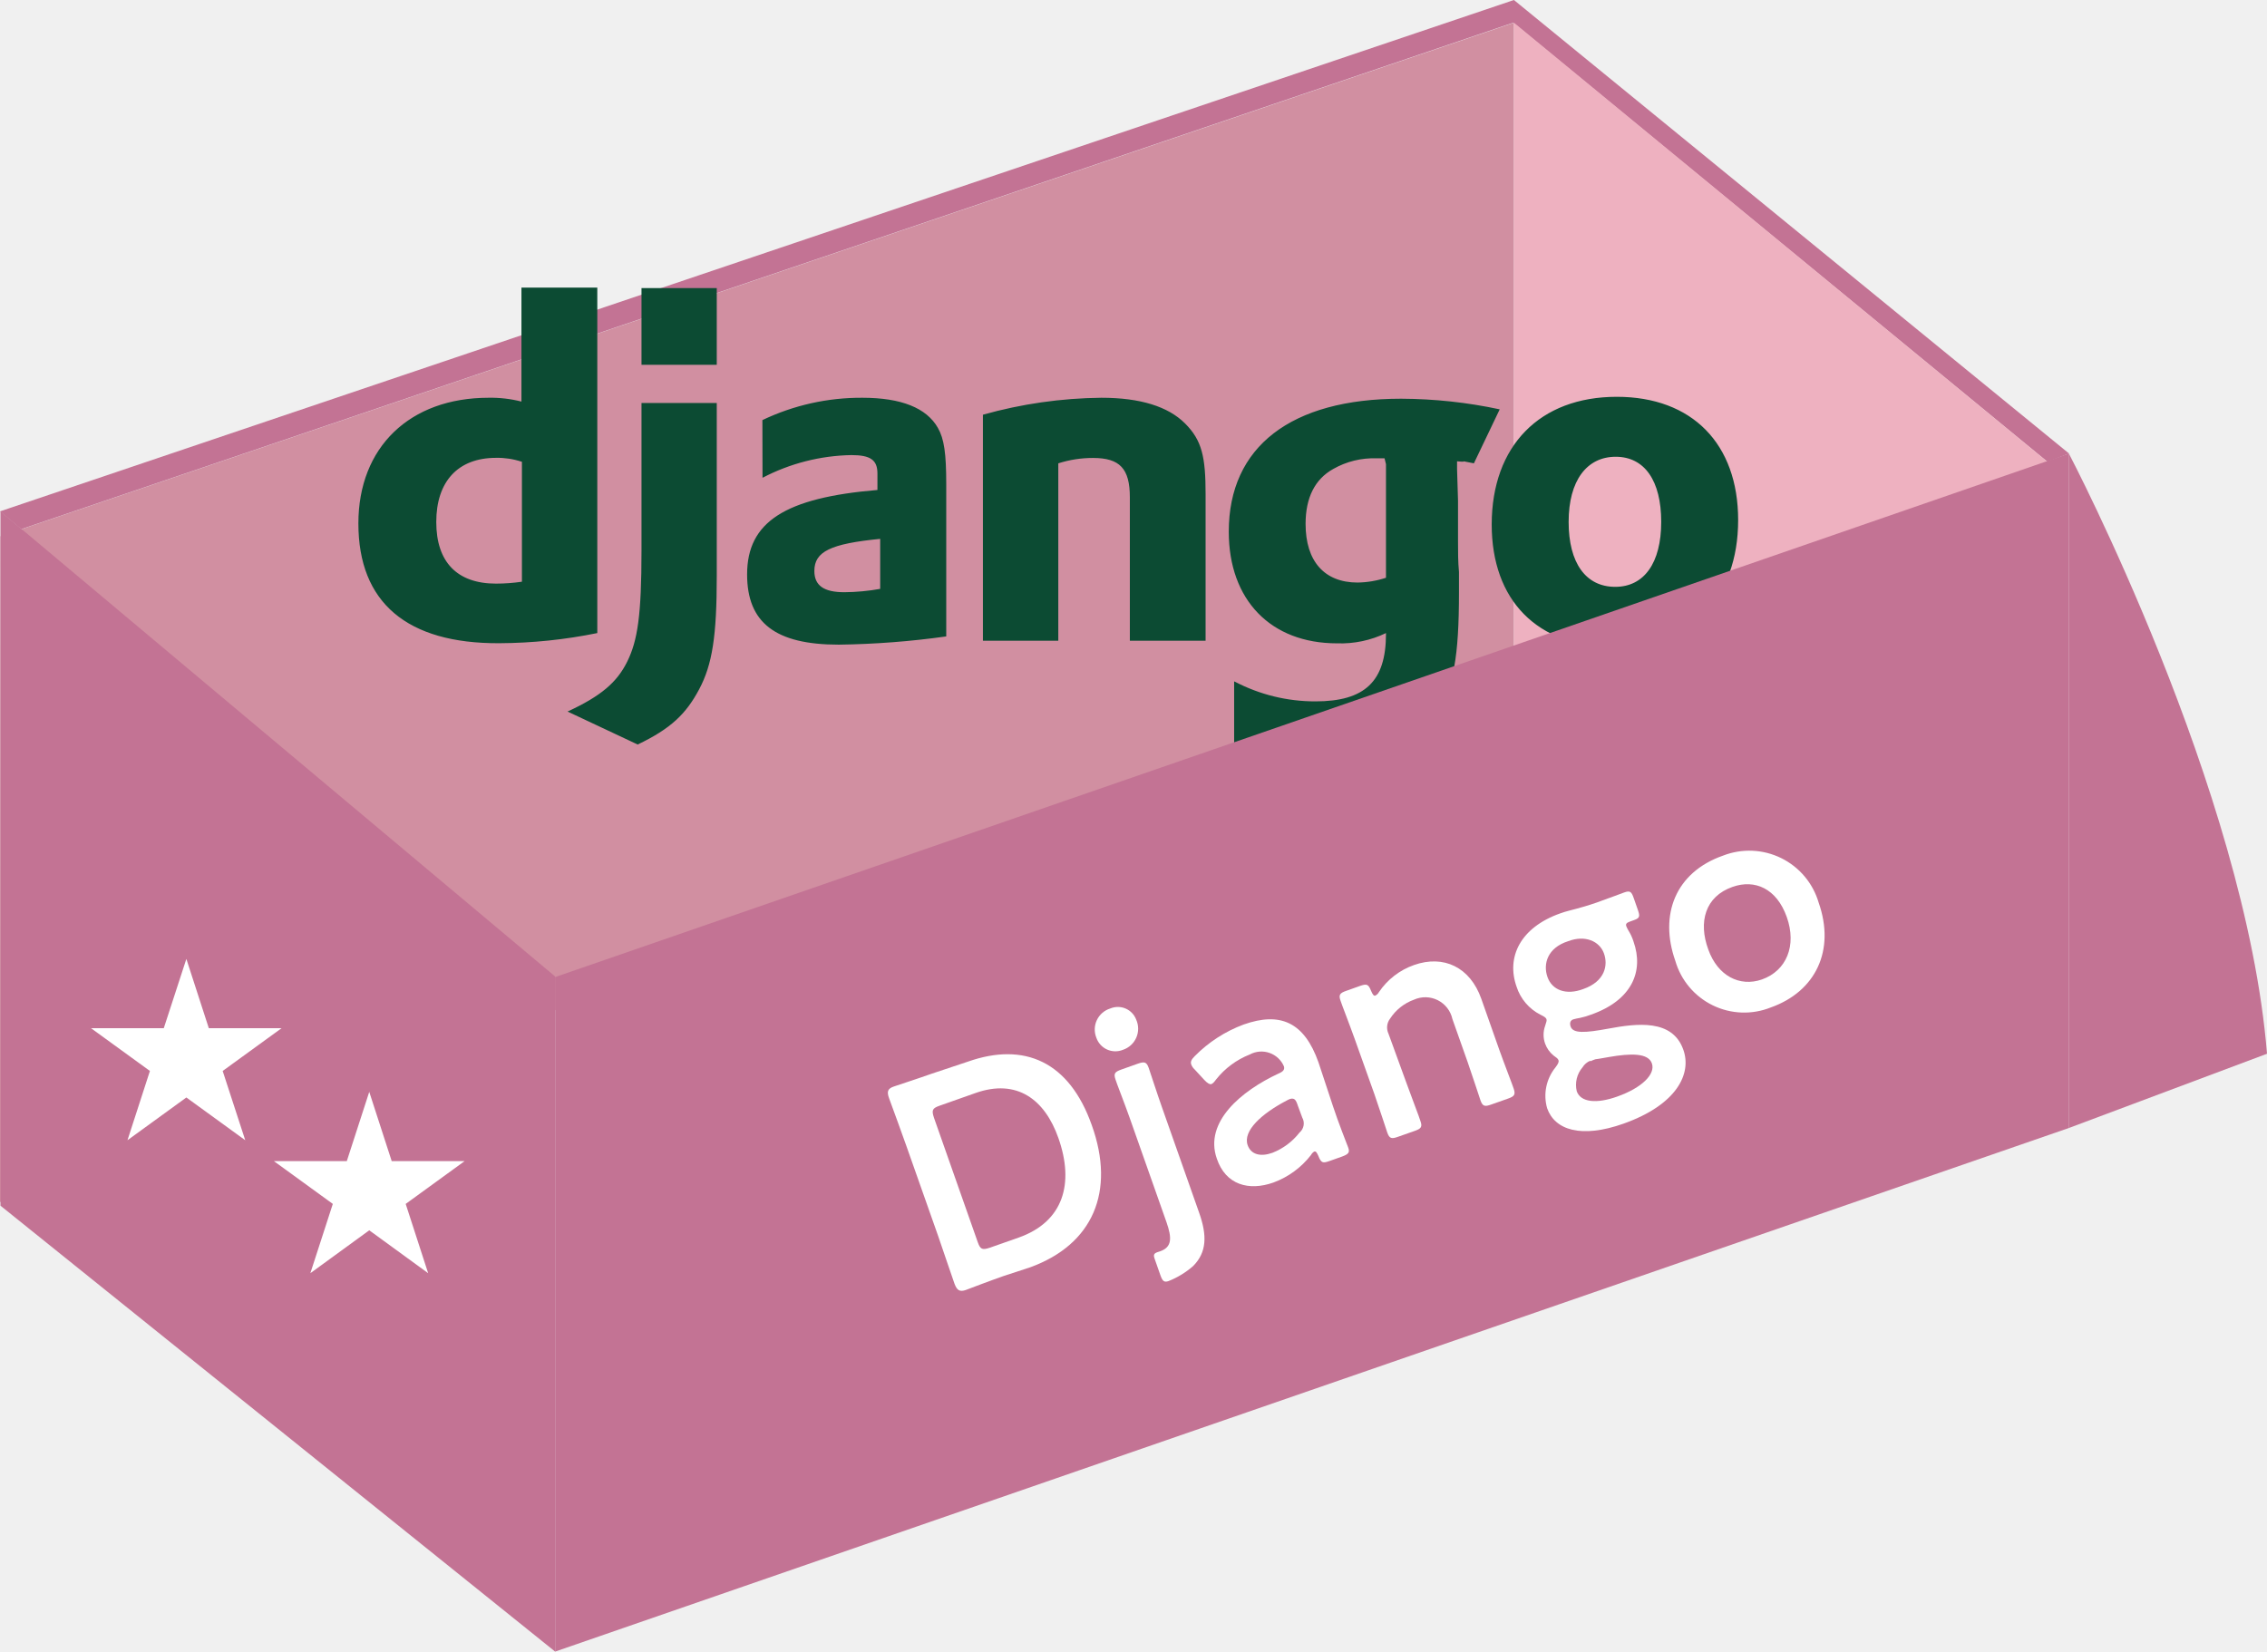
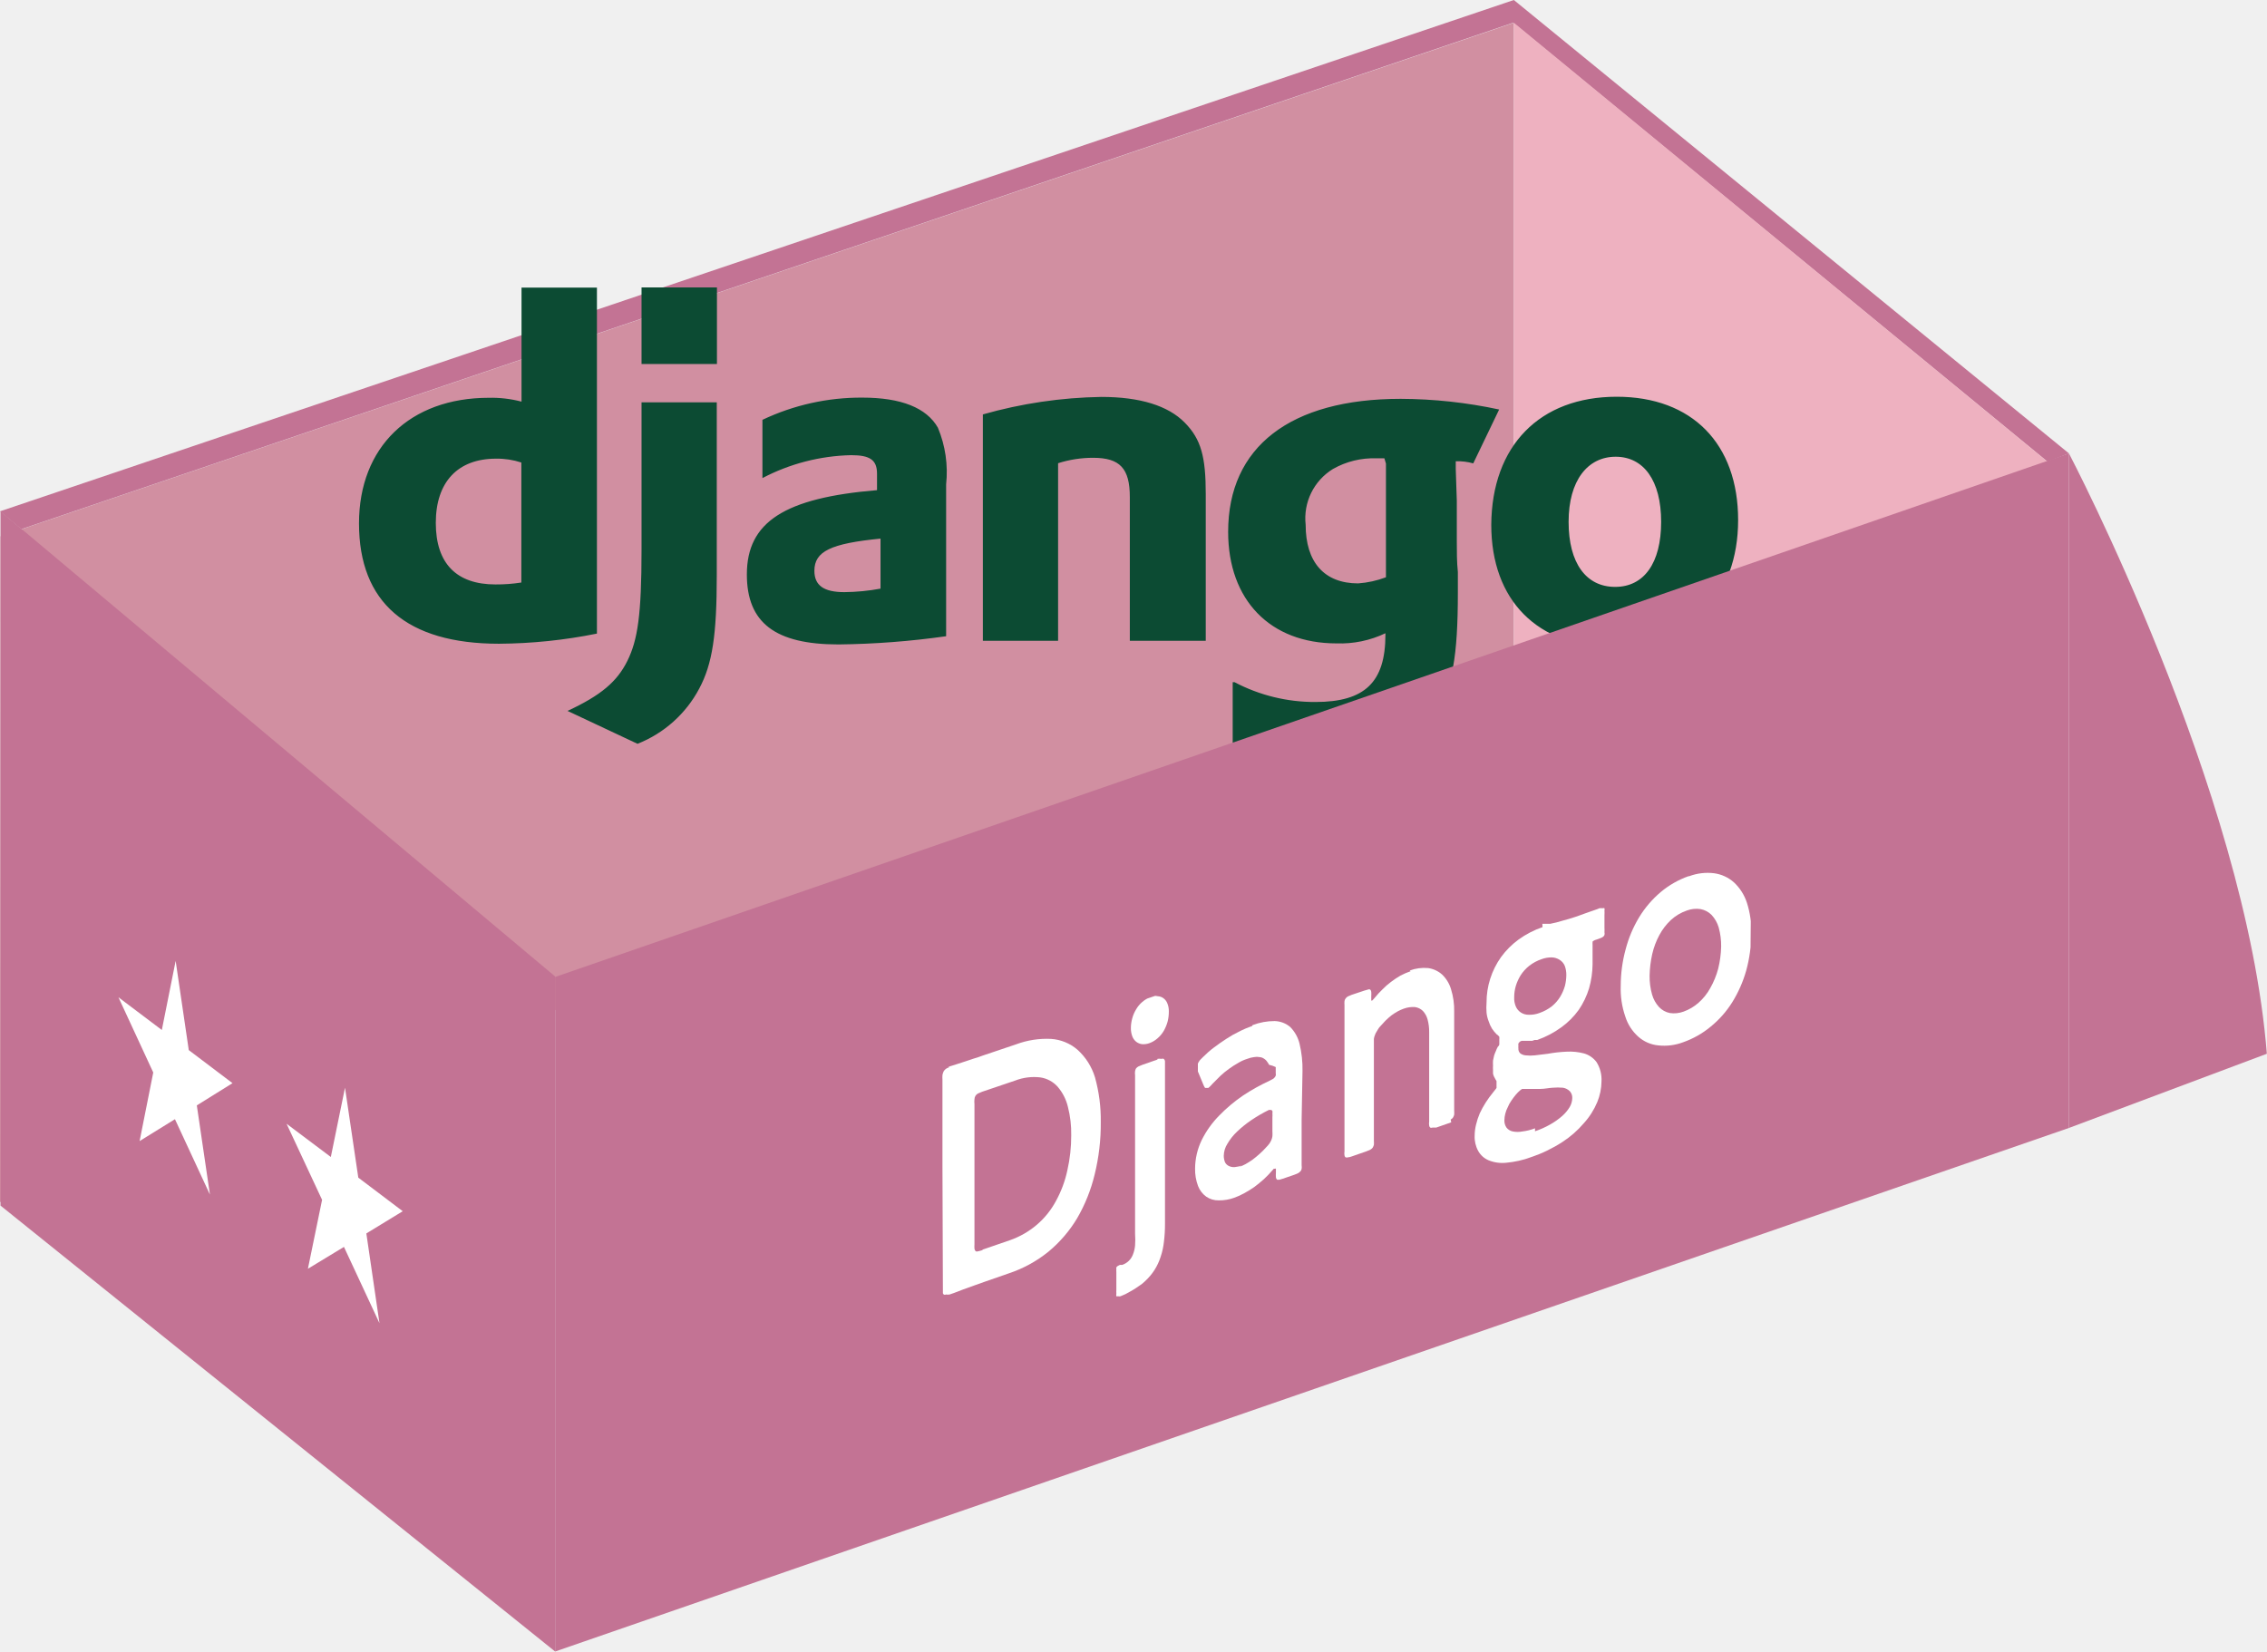
- <svg xmlns="http://www.w3.org/2000/svg" viewBox="0 0 189.77 138.27">
+ <svg xmlns="http://www.w3.org/2000/svg" viewBox="0 0 129.58 94.41">
  <defs>
-     <style>.cls-1{fill:#d18fa1;}.cls-2{fill:#c37394;}.cls-3{fill:#eeb1c0;}.cls-4{fill:#0c4b33;fill-rule:evenodd;}.cls-5{fill:#fff;}</style>
+     <style>.cls-1{fill:none;}.cls-2{fill:#d18fa1;}.cls-3{fill:#c37394;}.cls-4{fill:#eeb1c0;}.cls-5{fill:#0c4b33;fill-rule:evenodd;}.cls-6{isolation:isolate;}.cls-7{clip-path:url(#clip-path);}.cls-8{fill:#fff;}.cls-9{clip-path:url(#clip-path-2);}</style>
+     <clipPath id="clip-path" transform="translate(-2.08)">
+       <polygon class="cls-1" points="25.05 76.61 8.82 64.29 8.86 52.5 25.14 64.67 25.05 76.61" />
+     </clipPath>
+     <clipPath id="clip-path-2" transform="translate(-2.08)">
+       <polygon class="cls-1" points="55.99 77.86 55.93 61.07 102.22 45.33 102.07 61.8 55.99 77.86" />
+     </clipPath>
  </defs>
  <g id="レイヤー_2" data-name="レイヤー 2">
-     <g id="レイヤー_1-2" data-name="レイヤー 1">
-       <polygon class="cls-1" points="0 100.64 126.73 56.81 126.73 1.9 0.04 44.9 0 100.64" />
-       <polygon class="cls-2" points="0.04 100.94 0.04 42.81 46.47 81.75 46.47 138.27 0.04 100.94" />
-       <polygon class="cls-2" points="173.2 37.97 126.73 0 0 42.81 1.78 44.3 126.67 1.9 171.39 38.66 173.2 37.97" />
-       <polygon class="cls-3" points="171.39 38.66 126.73 1.9 126.73 56.81 171.39 93.44 171.39 38.66" />
-       <g id="Page-1">
-         <g id="logo-django">
-           <path id="Shape" class="cls-4" d="M43.65,24.08H50V53a42,42,0,0,1-8.2.85C34.06,53.89,30,50.44,30,43.82,30,37.44,34.3,33.3,40.9,33.3a10.31,10.31,0,0,1,2.75.32V24.08Zm0,14.57a6.4,6.4,0,0,0-2.13-.32c-3.2,0-5,2-5,5.37s1.76,5.16,5,5.16a15,15,0,0,0,2.17-.16V38.65ZM60,33.74v14.5c0,5-.37,7.39-1.47,9.46S56.16,61,53.38,62.33l-5.87-2.76c2.79-1.29,4.14-2.44,5-4.19s1.19-3.85,1.19-9.3V33.74ZM53.7,24.12H60v6.42H53.7ZM63.82,35.17a19.17,19.17,0,0,1,8.37-1.87c3.25,0,5.37.85,6.32,2.52.53.93.7,2.15.7,4.75V53.28a71.3,71.3,0,0,1-9,.69c-5.29,0-7.67-1.83-7.67-5.88,0-4.39,3.16-6.42,10.91-7.07V39.64c0-1.13-.58-1.54-2.18-1.54A16.67,16.67,0,0,0,63.83,40Zm9.89,9.94c-4.18.41-5.54,1.06-5.54,2.69,0,1.21.78,1.78,2.51,1.78a17.83,17.83,0,0,0,3-.28V45.11Zm8.57-10.39A38,38,0,0,1,92.2,33.3c3.24,0,5.58.73,7,2.15s1.72,2.8,1.72,5.93V53.64H94.58v-12c0-2.4-.83-3.3-3.08-3.3a9.47,9.47,0,0,0-2.91.45V53.64H82.28Zm21.07,22.34a14.52,14.52,0,0,0,6.76,1.66c4.14,0,5.91-1.67,5.91-5.65V53a8.72,8.72,0,0,1-4.1.86c-5.54,0-9.06-3.62-9.06-9.35,0-7.11,5.21-11.13,14.43-11.13a40.17,40.17,0,0,1,8.25.89l-2.16,4.52c-1.69-.33-.14-.05-1.41-.17v.65l.08,2.64,0,3.42c0,.85,0,1.7.08,2.56v1.7c0,5.37-.45,7.88-1.8,10q-3,4.56-10.22,4.55a18,18,0,0,1-6.8-1.22V57.06ZM115.9,38.37h-.66a6.85,6.85,0,0,0-3.65.9c-1.52.85-2.3,2.4-2.3,4.59,0,3.12,1.57,4.91,4.35,4.91a7.92,7.92,0,0,0,2.38-.4V46.21c0-.73,0-1.55,0-2.4l0-2.88,0-2.07Zm19.44-5.15c6.31,0,10.16,3.94,10.16,10.32,0,6.54-4,10.63-10.42,10.63s-10.21-3.93-10.21-10.27C124.88,37.32,128.9,33.22,135.34,33.22Zm-.13,15.91c2.42,0,3.85-2,3.85-5.44s-1.39-5.45-3.81-5.45-3.94,2-3.94,5.45,1.44,5.44,3.9,5.44Z" />
+     <g id="About_Me" data-name="About Me">
+       <g id="Django">
+         <polygon class="cls-2" points="0 68.72 86.53 38.79 86.53 1.3 0.03 30.66 0 68.72" />
+         <polygon class="cls-3" points="0.03 68.92 0.03 29.23 31.73 55.82 31.73 94.41 0.03 68.92" />
+         <polygon class="cls-3" points="118.26 25.92 86.53 0 0 29.23 1.22 30.25 86.49 1.3 117.03 26.39 118.26 25.92" />
+         <polygon class="cls-4" points="117.03 26.39 86.53 1.3 86.53 38.79 117.03 63.8 117.03 26.39" />
+         <g id="Page-1">
+           <g id="logo-django">
+             <path id="Shape" class="cls-5" d="M31.88,16.44H36.2V36.22a29.17,29.17,0,0,1-5.6.58c-5.27,0-8-2.36-8-6.88,0-4.36,2.91-7.18,7.42-7.18a6.75,6.75,0,0,1,1.87.22V16.44Zm0,10a4.44,4.44,0,0,0-1.45-.22c-2.18,0-3.44,1.33-3.44,3.67s1.2,3.52,3.41,3.52a9.14,9.14,0,0,0,1.48-.11V26.39ZM43.05,23v9.9c0,3.41-.25,5.05-1,6.46a6.83,6.83,0,0,1-3.53,3.16l-4-1.88c1.91-.89,2.83-1.67,3.42-2.86s.81-2.64.81-6.36V23Zm-4.3-6.57h4.31v4.38H38.75ZM45.66,24a13.14,13.14,0,0,1,5.71-1.27c2.22,0,3.67.58,4.32,1.72a6.59,6.59,0,0,1,.47,3.24v8.68a47.39,47.39,0,0,1-6.15.47c-3.62,0-5.24-1.24-5.24-4,0-3,2.15-4.38,7.44-4.82v-.94c0-.78-.39-1.06-1.48-1.06a11.45,11.45,0,0,0-5.07,1.31Zm6.75,6.79c-2.85.28-3.78.73-3.78,1.84,0,.83.53,1.22,1.71,1.22a12,12,0,0,0,2.07-.2V30.8Zm5.85-7.1a26.3,26.3,0,0,1,6.77-1c2.21,0,3.81.5,4.76,1.46S71,26.12,71,28.25v8.38H66.66V28.42c0-1.64-.56-2.25-2.1-2.25a6.58,6.58,0,0,0-2,.31V36.63H58.26ZM72.65,39a9.82,9.82,0,0,0,4.62,1.13c2.82,0,4-1.13,4-3.85v-.08a6,6,0,0,1-2.8.58c-3.78,0-6.19-2.47-6.19-6.38,0-4.86,3.56-7.6,9.86-7.6a27.18,27.18,0,0,1,5.63.61l-1.48,3.08a3.16,3.16,0,0,0-1-.12v.45l.06,1.8,0,2.34c0,.58,0,1.16.06,1.74v1.17c0,3.66-.31,5.38-1.23,6.8-1.35,2.08-3.67,3.11-7,3.11a12.25,12.25,0,0,1-4.64-.84V39ZM81.21,26.2h-.45a4.7,4.7,0,0,0-2.49.61A3.31,3.31,0,0,0,76.71,30c0,2.13,1.06,3.35,3,3.35A5.61,5.61,0,0,0,81.3,33V31.55c0-.5,0-1.05,0-1.64l0-2,0-1.41Zm13.28-3.52c4.31,0,6.94,2.69,6.94,7.05S98.69,37,94.32,37s-7-2.69-7-7C87.35,25.48,90.09,22.68,94.49,22.68ZM94.4,33.55c1.65,0,2.63-1.36,2.63-3.72s-1-3.72-2.6-3.72-2.69,1.36-2.69,3.72,1,3.72,2.66,3.72Z" transform="translate(-2.08)" />
+           </g>
+         </g>
+         <polygon class="cls-3" points="118.26 64.48 31.73 94.41 31.73 55.82 31.73 55.85 118.26 25.92 118.26 64.48" />
+         <path class="cls-3" d="M120.34,64.48l11.31-4.24c-1.17-15-11.31-34.32-11.31-34.32" transform="translate(-2.08)" />
+         <g id="星">
+           <g class="cls-6">
+             <g class="cls-7">
+               <polyline class="cls-8" points="19.72 62.18 20.48 67.32 23.02 69.24 20.94 70.51 21.69 75.64 19.66 71.28 17.6 72.53 18.41 68.59 16.38 64.24 18.91 66.14 19.72 62.18" />
+               <polyline class="cls-8" points="10.04 54.93 10.79 60.03 13.29 61.92 11.25 63.19 12 68.29 10 63.98 7.98 65.23 8.76 61.31 6.77 57.01 9.25 58.88 10.04 54.93" />
+             </g>
+           </g>
+         </g>
+         <g class="cls-6">
+           <g class="cls-9">
+             <path class="cls-8" d="M58.22,71.47l-.23.06a.17.17,0,0,1-.14,0,.3.3,0,0,1-.07-.14,1.87,1.87,0,0,1,0-.27l0-8a1.14,1.14,0,0,1,0-.28.38.38,0,0,1,.2-.33l.24-.1,1.89-.64a3,3,0,0,1,1.43-.18,1.65,1.65,0,0,1,1,.54,2.73,2.73,0,0,1,.58,1.14,6.08,6.08,0,0,1,.19,1.63,8.86,8.86,0,0,1-.22,2,6.4,6.4,0,0,1-.65,1.75,4.7,4.7,0,0,1-1.09,1.36,4.83,4.83,0,0,1-1.55.89l-1.54.53M56.36,61a1,1,0,0,0-.21.1.57.57,0,0,0-.13.14,1,1,0,0,0-.07.21,2.16,2.16,0,0,0,0,.28c0,.27,0,.53,0,.8s0,.52,0,.78,0,.51,0,.76,0,.48,0,.7l0,5.73V72c0,.26,0,.53,0,.79s0,.53,0,.79a1.87,1.87,0,0,0,0,.27.26.26,0,0,0,.07.15.14.14,0,0,0,.13,0,.59.59,0,0,0,.21,0l.26-.09.52-.2.64-.23.59-.21,1.38-.48A7.24,7.24,0,0,0,62,71.56a7.46,7.46,0,0,0,1.65-1.92,9.32,9.32,0,0,0,1-2.5,12.13,12.13,0,0,0,.35-3,9.08,9.08,0,0,0-.33-2.55,3.5,3.5,0,0,0-1-1.58,2.57,2.57,0,0,0-1.51-.62,5,5,0,0,0-2,.31l-1.87.63c-.17.07-.38.13-.6.2l-.63.21-.53.17-.26.08" transform="translate(-2.08)" />
+             <path class="cls-8" d="M68.24,60.57l-.86.3-.22.09a.53.53,0,0,0-.14.11.44.44,0,0,0-.06.16.86.86,0,0,0,0,.24v.32c0,.17,0,.4,0,.65s0,.51,0,.77,0,.5,0,.71v6.61a4.55,4.55,0,0,1,0,.67,1.82,1.82,0,0,1-.12.51,1,1,0,0,1-.24.37,1,1,0,0,1-.38.23l-.13,0-.12.06a.3.3,0,0,0-.08.08.29.29,0,0,0,0,.11.76.76,0,0,0,0,.16v1a1.55,1.55,0,0,0,0,.23.39.39,0,0,0,0,.15.11.11,0,0,0,.09,0,.28.28,0,0,0,.15,0l.28-.12.38-.21c.14-.08.27-.17.4-.26a1.81,1.81,0,0,0,.33-.26,3.33,3.33,0,0,0,.55-.65,3.22,3.22,0,0,0,.35-.75,4,4,0,0,0,.19-.87,7.91,7.91,0,0,0,.06-1V63.34c0-.2,0-.45,0-.71s0-.53,0-.78,0-.48,0-.65,0-.3,0-.33,0-.17,0-.22a.27.27,0,0,0-.07-.12.21.21,0,0,0-.14,0,.74.74,0,0,0-.22,0M67.85,57a1.44,1.44,0,0,0-.48.28,1.57,1.57,0,0,0-.35.42,1.92,1.92,0,0,0-.22.51,2.1,2.1,0,0,0-.08.56,1.32,1.32,0,0,0,.08.47.73.73,0,0,0,.22.31.69.69,0,0,0,.33.14,1,1,0,0,0,.41-.05,1.44,1.44,0,0,0,.48-.28,1.68,1.68,0,0,0,.36-.43,2.27,2.27,0,0,0,.22-.53,2.32,2.32,0,0,0,.07-.59,1.15,1.15,0,0,0-.08-.44.67.67,0,0,0-.22-.3.6.6,0,0,0-.33-.12,1,1,0,0,0-.41,0" transform="translate(-2.08)" />
+             <path class="cls-8" d="M73.06,66.63a1.87,1.87,0,0,1-.42.09.67.67,0,0,1-.33-.07.47.47,0,0,1-.21-.21,1,1,0,0,1-.07-.37,1.32,1.32,0,0,1,.21-.69,3.08,3.08,0,0,1,.55-.69,6.22,6.22,0,0,1,.82-.66,8.44,8.44,0,0,1,1-.58l0,0,0,0h0l0,0,.12,0a.12.12,0,0,1,.08.06.39.39,0,0,1,0,.14,1.41,1.41,0,0,1,0,.22v.8a2.16,2.16,0,0,1,0,.28.79.79,0,0,1-.06.22,1,1,0,0,1-.11.2,1.74,1.74,0,0,1-.19.22,4.31,4.31,0,0,1-.37.37c-.13.12-.27.23-.4.33a4.65,4.65,0,0,1-.41.26,3.52,3.52,0,0,1-.4.18m.77-8.07a5,5,0,0,0-.73.31,6.08,6.08,0,0,0-.74.42c-.24.15-.47.32-.7.49s-.44.36-.63.55l-.14.14a.47.47,0,0,0-.09.12.34.34,0,0,0-.06.12.49.49,0,0,0,0,.12v.07s0,.05,0,.08l0,.08,0,.09.29.7a1,1,0,0,0,.06.14l.06.1.06,0h.07l.06,0,.07-.06.08-.08.09-.1.45-.45a4.74,4.74,0,0,1,.49-.4,5.24,5.24,0,0,1,.53-.34,2.3,2.3,0,0,1,.51-.23,1.6,1.6,0,0,1,.39-.1.86.86,0,0,1,.32,0,.5.5,0,0,1,.25.09.58.58,0,0,1,.19.19.86.86,0,0,1,.1.16A1.67,1.67,0,0,1,75,61a1.42,1.42,0,0,1,0,.2,1,1,0,0,1,0,.16.28.28,0,0,1,0,.13.41.41,0,0,1-.07.11.31.31,0,0,1-.11.09l-.17.09a11.4,11.4,0,0,0-1.51.84,8.88,8.88,0,0,0-1.37,1.15,5.44,5.44,0,0,0-1,1.4,3.79,3.79,0,0,0-.38,1.63,2.68,2.68,0,0,0,.17,1,1.34,1.34,0,0,0,.47.61,1.21,1.21,0,0,0,.71.21,2.48,2.48,0,0,0,.89-.15,3.6,3.6,0,0,0,.57-.26,5.84,5.84,0,0,0,.57-.35c.19-.14.37-.29.55-.45a6.2,6.2,0,0,0,.5-.52l.07-.08.06,0,0,0,0,0a.06.06,0,0,1,.06,0l0,0a.29.29,0,0,1,0,.09s0,.08,0,.13a1.91,1.91,0,0,0,0,.28.2.2,0,0,0,.07.13s.07,0,.13,0l.2-.06.67-.23.21-.09a.69.69,0,0,0,.13-.11.26.26,0,0,0,.06-.13.6.6,0,0,0,0-.2c0-.08,0-.21,0-.39s0-.4,0-.65,0-.51,0-.78,0-.54,0-.8l.05-2.77a6.21,6.21,0,0,0-.17-1.57,2.06,2.06,0,0,0-.53-.95,1.44,1.44,0,0,0-.89-.34,3.52,3.52,0,0,0-1.26.23" transform="translate(-2.08)" />
+             <path class="cls-8" d="M82.71,55.52a4.23,4.23,0,0,0-.58.25,5.63,5.63,0,0,0-.54.36,4,4,0,0,0-.49.43,5.23,5.23,0,0,0-.45.49l-.08.09-.06.06-.05,0,0,0s0,0,0,0a.07.07,0,0,1,0,0s0-.06,0-.1,0-.09,0-.15a1.57,1.57,0,0,0,0-.25.2.2,0,0,0-.06-.13.14.14,0,0,0-.13,0l-.21.06-.72.24-.21.09a.36.36,0,0,0-.13.11.34.34,0,0,0-.07.16,1.4,1.4,0,0,0,0,.23v.33c0,.17,0,.39,0,.64s0,.51,0,.76v4.9c0,.26,0,.52,0,.77s0,.47,0,.65v.31a.75.75,0,0,0,0,.23.17.17,0,0,0,.06.11.21.21,0,0,0,.14,0,.76.76,0,0,0,.21-.05l.86-.3.21-.09a.47.47,0,0,0,.13-.11.77.77,0,0,0,.07-.16,1.66,1.66,0,0,0,0-.24s0-.15,0-.32v-.63c0-.25,0-.51,0-.77V59.65a2.17,2.17,0,0,1,0-.26.79.79,0,0,1,.06-.22.75.75,0,0,1,.1-.2,2.29,2.29,0,0,1,.15-.24l.35-.38a4.6,4.6,0,0,1,.35-.31,3.61,3.61,0,0,1,.36-.23,2.52,2.52,0,0,1,.34-.15,1.56,1.56,0,0,1,.64-.09.8.8,0,0,1,.45.22,1.16,1.16,0,0,1,.27.49,2.63,2.63,0,0,1,.09.72v2.69c0,.2,0,.44,0,.7s0,.52,0,.77,0,.47,0,.64,0,.29,0,.32a.65.65,0,0,0,0,.22.17.17,0,0,0,.06.12.19.19,0,0,0,.13,0l.21,0,.86-.3L85,64a.36.36,0,0,0,.13-.11.77.77,0,0,0,.07-.16,1.66,1.66,0,0,0,0-.24v-.32c0-.17,0-.39,0-.63s0-.51,0-.77v-.7l0-3.24a4,4,0,0,0-.18-1.28,1.93,1.93,0,0,0-.51-.84,1.52,1.52,0,0,0-.8-.37,2.39,2.39,0,0,0-1.05.14" transform="translate(-2.08)" />
+             <path class="cls-8" d="M89.82,64.5a2.91,2.91,0,0,1-.72.18,1.39,1.39,0,0,1-.55,0,.6.6,0,0,1-.36-.22.7.7,0,0,1-.12-.42,1.57,1.57,0,0,1,.05-.37,1.66,1.66,0,0,1,.14-.37,1.9,1.9,0,0,1,.2-.37,4.22,4.22,0,0,1,.27-.36l.12-.13.12-.11.11-.08.12,0,.06,0h.19l.16,0,.16,0,.17,0,.17,0c.26,0,.5-.06.72-.07a3.42,3.42,0,0,1,.59,0,.73.73,0,0,1,.39.2.55.55,0,0,1,.14.39,1.06,1.06,0,0,1-.15.52,2.2,2.2,0,0,1-.43.51,4.08,4.08,0,0,1-.68.48,5,5,0,0,1-.87.39m.25-6.76a1.58,1.58,0,0,1-.61.1.8.8,0,0,1-.45-.13.77.77,0,0,1-.29-.35,1.2,1.2,0,0,1-.09-.53,2.34,2.34,0,0,1,.09-.63,2.63,2.63,0,0,1,.28-.62,2.27,2.27,0,0,1,.49-.54,2.4,2.4,0,0,1,.71-.38,1.61,1.61,0,0,1,.58-.1.89.89,0,0,1,.45.14.75.75,0,0,1,.29.34,1.45,1.45,0,0,1,.09.54,2.62,2.62,0,0,1-.08.61,2.59,2.59,0,0,1-.27.62,2.17,2.17,0,0,1-.47.54,2.47,2.47,0,0,1-.72.39M90.25,53a5.22,5.22,0,0,0-1.37.71,4.6,4.6,0,0,0-1,1,4.5,4.5,0,0,0-.62,1.24,4.4,4.4,0,0,0-.21,1.36,3.6,3.6,0,0,0,0,.58,1.85,1.85,0,0,0,.12.49,1.79,1.79,0,0,0,.19.42,2.16,2.16,0,0,0,.27.33.35.35,0,0,1,.09.07l.06.07a.16.16,0,0,1,0,.07.15.15,0,0,1,0,.07.17.17,0,0,1,0,.07.32.32,0,0,1,0,.09,1,1,0,0,1,0,.12s0,.09-.08.14a1.51,1.51,0,0,0-.12.26,2,2,0,0,0-.1.26l-.06.28a2.64,2.64,0,0,0,0,.29,1.85,1.85,0,0,0,0,.24,1.55,1.55,0,0,0,0,.21.64.64,0,0,0,.06.18,1.09,1.09,0,0,0,.08.15l.06.1a.56.56,0,0,0,0,.08.25.25,0,0,1,0,.07.13.13,0,0,1,0,.06.22.22,0,0,1,0,.08l0,.1a.59.59,0,0,1-.08.11l-.11.14a5.9,5.9,0,0,0-.43.59,5.36,5.36,0,0,0-.34.62,4,4,0,0,0-.21.64,2.72,2.72,0,0,0-.08.63,1.67,1.67,0,0,0,.2.87,1.22,1.22,0,0,0,.6.54,2.08,2.08,0,0,0,1,.14,5.68,5.68,0,0,0,1.43-.32,8.06,8.06,0,0,0,1.79-.87,5.63,5.63,0,0,0,1.22-1.07A4.21,4.21,0,0,0,93.38,63a3.19,3.19,0,0,0,.24-1.18,1.88,1.88,0,0,0-.28-1.1,1.36,1.36,0,0,0-.72-.5,3.21,3.21,0,0,0-1-.1,7.79,7.79,0,0,0-1.07.12l-.74.09a2.33,2.33,0,0,1-.53,0,.59.59,0,0,1-.31-.12.35.35,0,0,1-.1-.27.7.7,0,0,1,0-.16.4.4,0,0,1,0-.13l.08-.1.1-.05.06,0,.09,0h.17l.15,0,.14,0,.14-.05.15,0a5.38,5.38,0,0,0,1.37-.72,4.41,4.41,0,0,0,1-1,4.49,4.49,0,0,0,.59-1.23,5.21,5.21,0,0,0,.2-1.37,1.09,1.09,0,0,0,0-.18V54.6c0-.06,0-.11,0-.17a.88.88,0,0,0,0-.16l0-.08a.13.13,0,0,0,0-.06V54a.31.31,0,0,1,0-.1.16.16,0,0,1,0-.07.16.16,0,0,1,.08-.06.33.33,0,0,1,.12-.05l.22-.08a.67.67,0,0,0,.17-.08.24.24,0,0,0,.09-.11.34.34,0,0,0,0-.16,1.77,1.77,0,0,0,0-.24v-.74a1.7,1.7,0,0,0,0-.25.32.32,0,0,0,0-.14.12.12,0,0,0-.1,0,.93.93,0,0,0-.19,0l-.2.08-.29.1-.34.12-.33.12-.23.08-.35.11-.36.1-.35.1-.36.08-.11,0-.11,0-.11,0-.12,0" transform="translate(-2.08)" />
+             <path class="cls-8" d="M98.31,57.83a1.59,1.59,0,0,1-.79.08,1.17,1.17,0,0,1-.61-.34,1.78,1.78,0,0,1-.4-.72,3.75,3.75,0,0,1-.14-1.07,6.19,6.19,0,0,1,.15-1.24,4.31,4.31,0,0,1,.41-1.09,3.33,3.33,0,0,1,.66-.86,2.62,2.62,0,0,1,.91-.54,1.59,1.59,0,0,1,.79-.08,1.21,1.21,0,0,1,.62.33,1.79,1.79,0,0,1,.41.72,3.9,3.9,0,0,1,.14,1.09,5.81,5.81,0,0,1-.17,1.27,4.7,4.7,0,0,1-.45,1.1,3.1,3.1,0,0,1-.67.84,2.61,2.61,0,0,1-.86.51m.28-7.74A5.13,5.13,0,0,0,97,51a5.9,5.9,0,0,0-1.23,1.44A6.88,6.88,0,0,0,95,54.27a7.91,7.91,0,0,0-.28,2.08,4.84,4.84,0,0,0,.26,1.76,2.58,2.58,0,0,0,.74,1.15,2,2,0,0,0,1.14.5,3.08,3.08,0,0,0,1.43-.18,5.1,5.1,0,0,0,1.57-.89,5.68,5.68,0,0,0,1.23-1.39,7.06,7.06,0,0,0,.8-1.81,8,8,0,0,0,.29-2.12,5.22,5.22,0,0,0-.25-1.77,2.77,2.77,0,0,0-.74-1.16,2.14,2.14,0,0,0-1.13-.52,3,3,0,0,0-1.43.17" transform="translate(-2.08)" />
+           </g>
        </g>
      </g>
-       <polygon class="cls-2" points="173.2 94.43 46.47 138.27 46.47 81.75 46.47 81.8 173.2 37.97 173.2 94.43" />
-       <path class="cls-2" d="M173.2,94.43l16.57-6.21C188,66.2,173.2,38,173.2,38" />
-       <path class="cls-5" d="M84,106.83c-1.12.39-3,1.11-3.16,1.17-.53.18-.74,0-.94-.53-.45-1.35-1-2.87-1.37-4l-2.65-7.51c-.41-1.17-.94-2.6-1.45-4-.21-.57-.13-.82.4-1,.16-.06,2.07-.68,3.19-1.08l3-1c4.74-1.67,8.49,0,10.37,5.31,2,5.57.1,10-5.16,11.91ZM81.85,104c.21.59.37.67,1,.46l2.42-.85c3.76-1.33,4.67-4.53,3.33-8.33-1.14-3.24-3.48-5-6.95-3.77l-3,1.06c-.6.21-.68.37-.47,1Z" />
-       <path class="cls-5" d="M95.11,85.36A1.86,1.86,0,0,1,94,87.89a1.68,1.68,0,0,1-2.22-1,1.84,1.84,0,0,1,1.16-2.46A1.64,1.64,0,0,1,95.11,85.36Zm2.71,21.89c-.38.13-.51,0-.69-.51l-.47-1.34c-.12-.33-.08-.46.23-.57l.22-.07c1-.35,1-1.11.54-2.43L94.57,93.6c-.38-1.08-1.13-3-1.19-3.22-.17-.5-.07-.64.49-.84l1.38-.49c.55-.19.73-.15.91.36.06.16.71,2.17,1.09,3.24l3.13,8.88c.67,1.89.65,3.3-.5,4.46A7.11,7.11,0,0,1,97.82,107.25Z" />
-       <path class="cls-5" d="M111.29,97.2c-.55.19-.69.19-.94-.45-.12-.25-.19-.39-.34-.34a.75.75,0,0,0-.27.29A7.06,7.06,0,0,1,106.6,99c-2.06.73-4,.2-4.74-2-1.08-3.07,2.06-5.68,5.16-7.12.4-.17.53-.33.46-.6a2.05,2.05,0,0,0-2.86-1,6.76,6.76,0,0,0-2.82,2.09c-.16.22-.28.35-.4.39s-.31-.05-.58-.34l-.82-.89a1.06,1.06,0,0,1-.28-.41c-.08-.22,0-.41.29-.7a11.26,11.26,0,0,1,4.1-2.65c3.06-1.08,5.07-.2,6.26,3.17l1.21,3.66c.45,1.38,1.13,3.07,1.28,3.48s0,.55-.5.74ZM108,92a1.68,1.68,0,0,0-.28.13c-2.09,1.09-3.7,2.54-3.28,3.74.28.79,1.08,1,2.08.64a5.36,5.36,0,0,0,2.26-1.69,1,1,0,0,0,.23-1.26l-.37-1C108.48,92.06,108.35,91.91,108,92Z" />
-       <path class="cls-5" d="M117.72,90.63c.38,1.07,1.13,3,1.18,3.21.18.5.07.65-.48.84l-1.39.49c-.55.2-.72.15-.9-.35-.06-.17-.71-2.17-1.09-3.25L113.41,87c-.38-1.07-1.13-3-1.19-3.21-.18-.5-.07-.65.48-.84l1.15-.41c.58-.2.7-.14.93.43.13.3.23.43.35.38a.69.69,0,0,0,.3-.29,5.89,5.89,0,0,1,2.94-2.27c2.47-.87,4.69.17,5.63,2.83l1.52,4.31c.38,1.07,1.13,3,1.19,3.21.17.5.06.65-.49.84l-1.39.49c-.55.2-.72.15-.9-.35-.06-.17-.71-2.17-1.09-3.25l-1.26-3.56a2.32,2.32,0,0,0-3.21-1.62,4,4,0,0,0-2,1.58,1.22,1.22,0,0,0-.14,1.27Z" />
-       <path class="cls-5" d="M134.62,86.12c2.42-.45,5.38-.82,6.29,1.76.72,2-.53,4.6-5,6.19-3.56,1.26-5.76.53-6.4-1.29a3.77,3.77,0,0,1,.7-3.42c.22-.29.3-.46.25-.6s-.16-.21-.41-.39a2.28,2.28,0,0,1-.71-1,2.2,2.2,0,0,1,0-1.48c.1-.31.16-.46.11-.58s-.21-.22-.5-.36a4,4,0,0,1-2-2.35c-.87-2.46.3-4.94,3.65-6.13.26-.09.5-.17.75-.23.79-.2,1.6-.43,2.34-.69l.38-.14c.69-.24,1.57-.58,1.88-.69.5-.18.62-.08.81.47l.35,1c.18.52.15.67-.3.83l-.36.13c-.31.11-.38.21-.31.4a2.14,2.14,0,0,0,.17.34,4.16,4.16,0,0,1,.43.93c.88,2.49-.12,4.91-3.54,6.12a6.11,6.11,0,0,1-.95.28,4.66,4.66,0,0,0-.55.12c-.24.08-.33.3-.22.61C131.69,86.53,132.67,86.48,134.62,86.12Zm-5.08-4.32c.38,1.08,1.54,1.55,3,1,1.82-.64,2.09-2,1.72-3s-1.57-1.55-3-1C129.54,79.35,129.15,80.7,129.54,81.8Zm3.59,7a1.37,1.37,0,0,0-.66.56,2.26,2.26,0,0,0-.48,2c.33.93,1.65,1.06,3.37.45,2.1-.74,3.23-1.89,2.92-2.78s-1.78-.85-3.58-.54c-.39.06-.79.15-1.15.19A3.72,3.72,0,0,0,133.13,88.85Z" />
-       <path class="cls-5" d="M152.24,75.57c1.41,4-.26,7.44-4,8.77a6,6,0,0,1-8-3.9c-1.36-3.85,0-7.41,4-8.81A6.05,6.05,0,0,1,152.24,75.57ZM143,79.49c.78,2.2,2.62,3.16,4.49,2.51,2.06-.73,2.93-2.84,2.08-5.23s-2.67-3.18-4.54-2.52C142.74,75.05,142.15,77.19,143,79.49Z" />
-       <polygon class="cls-5" points="15.6 80.28 17.48 86.08 23.57 86.08 18.64 89.66 20.53 95.46 15.6 91.88 10.67 95.46 12.55 89.66 7.62 86.08 13.71 86.08 15.6 80.28" />
-       <polygon class="cls-5" points="30.91 91.41 32.79 97.21 38.89 97.21 33.96 100.79 35.84 106.59 30.91 103 25.98 106.59 27.86 100.79 22.93 97.21 29.03 97.21 30.91 91.41" />
    </g>
  </g>
</svg>
